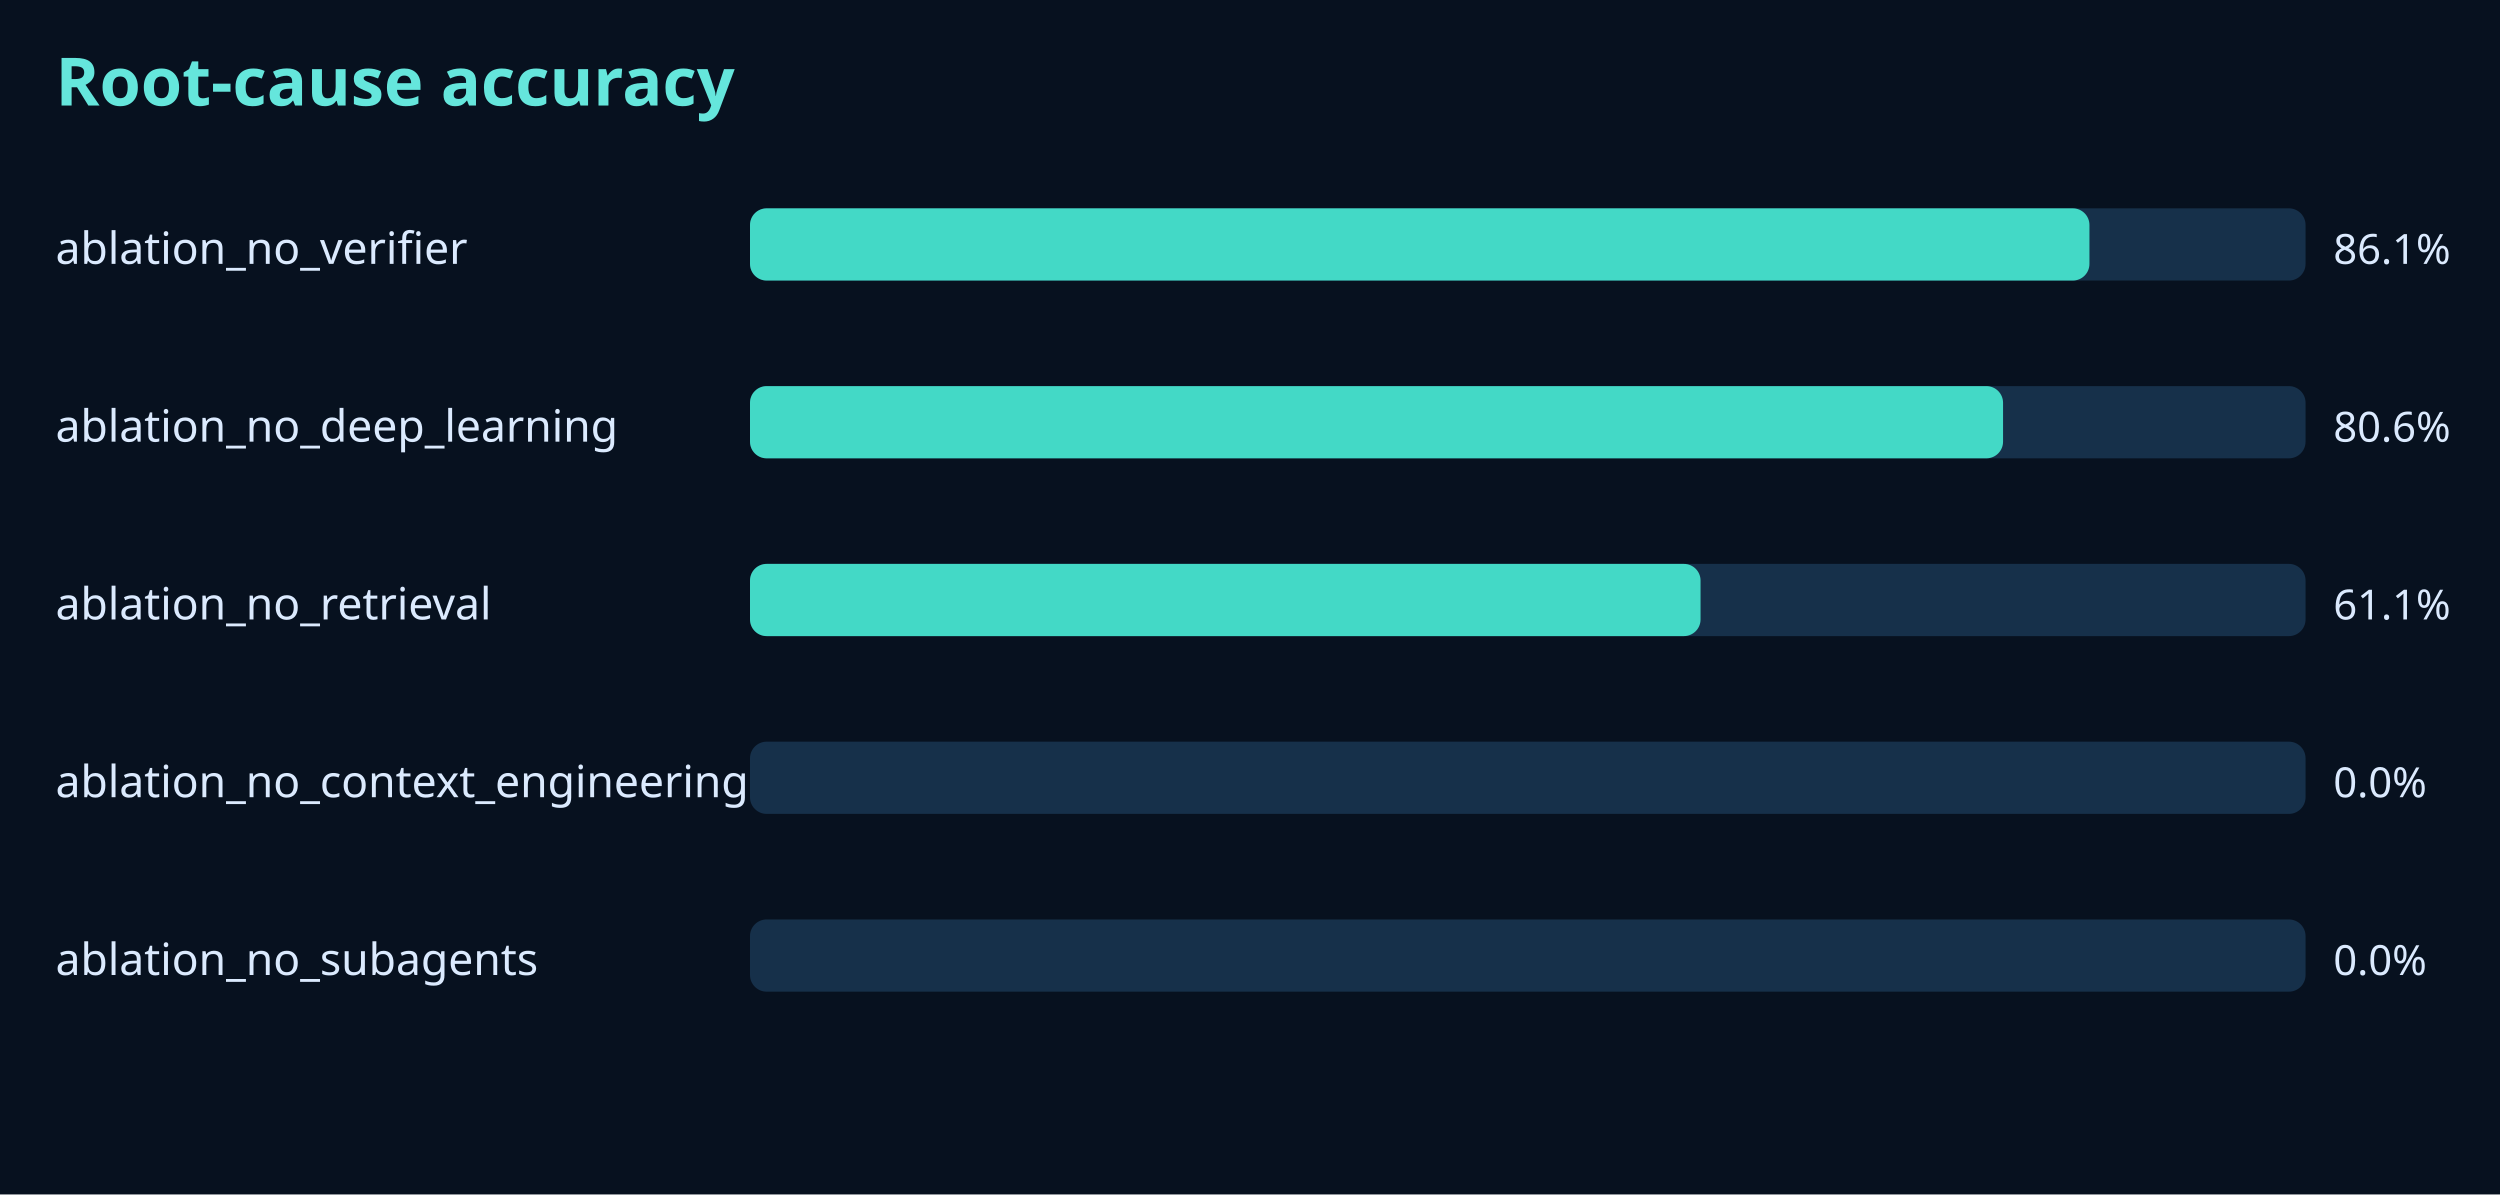
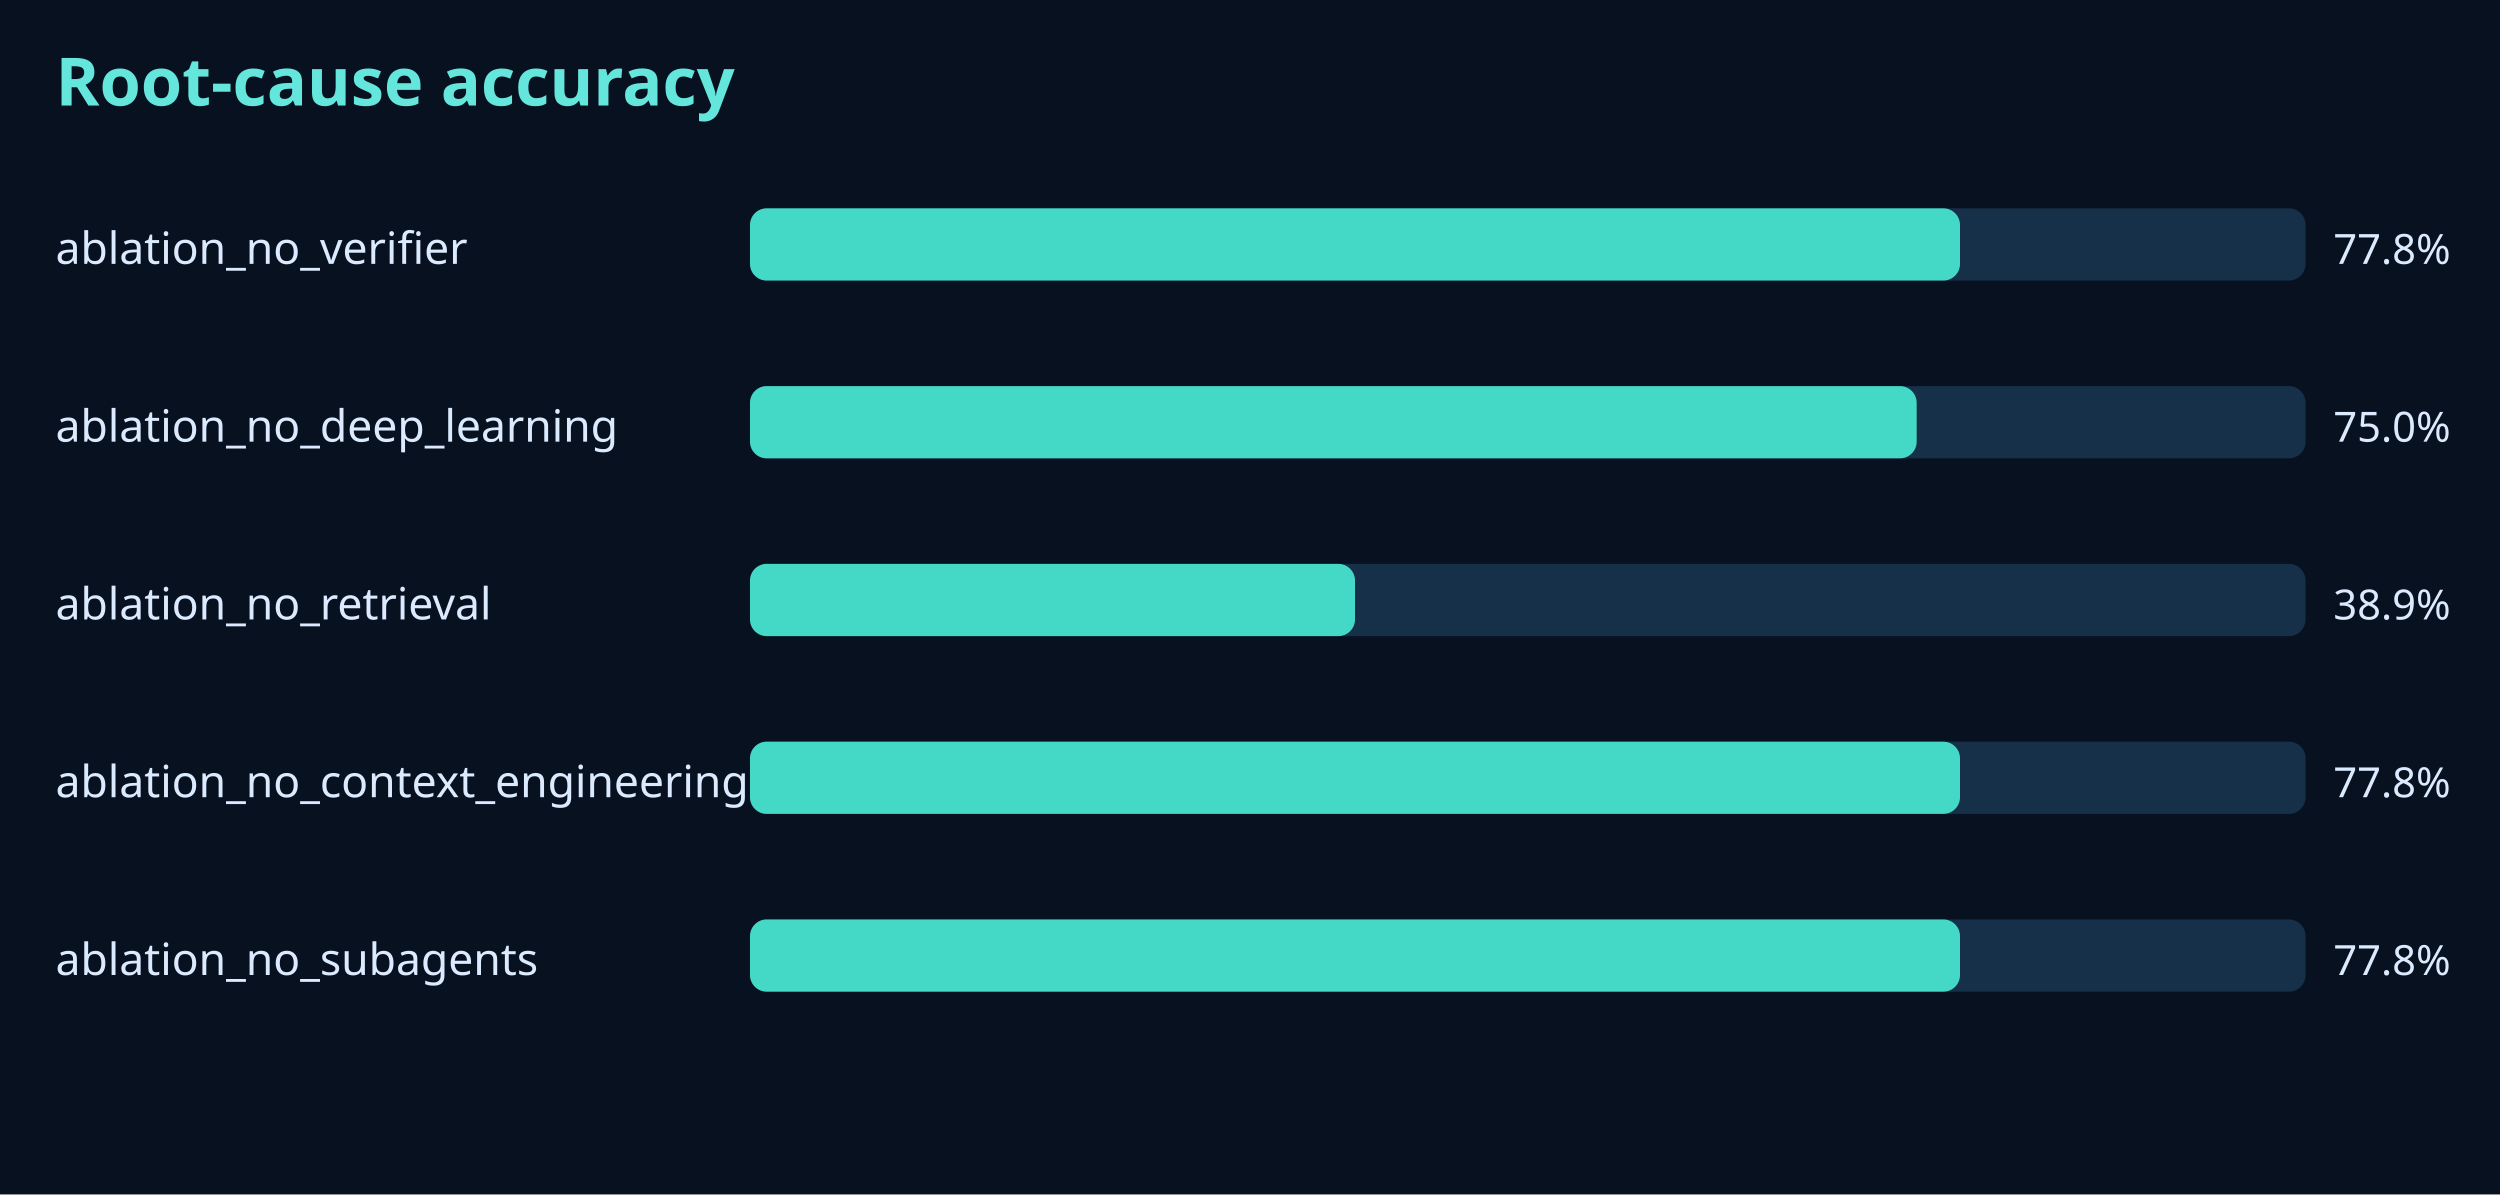
<svg xmlns="http://www.w3.org/2000/svg" width="900" height="430" viewBox="0 0 900 430">
  <rect width="100%" height="100%" fill="#07111f" />
  <text x="20" y="38" fill="#65e6dc" font-family="system-ui" font-size="24" font-weight="700">Root-cause accuracy</text>
  <g font-family="system-ui">
    <text x="20" y="95" fill="#dbeafe" font-size="16">ablation_no_verifier</text>
    <rect x="270" y="75" width="560" height="26" rx="6" fill="#16304a" />
-     <rect x="270" y="75" width="482.2" height="26" rx="6" fill="#43d9c6" />
-     <text x="840" y="95" fill="#dbeafe" font-size="15">86.1%</text>
+     <rect x="270" y="75" width="435.6" height="26" rx="6" fill="#43d9c6" />
+     <text x="840" y="95" fill="#dbeafe" font-size="15">77.8%</text>
    <text x="20" y="159" fill="#dbeafe" font-size="16">ablation_no_deep_learning</text>
    <rect x="270" y="139" width="560" height="26" rx="6" fill="#16304a" />
-     <rect x="270" y="139" width="451.1" height="26" rx="6" fill="#43d9c6" />
-     <text x="840" y="159" fill="#dbeafe" font-size="15">80.6%</text>
+     <rect x="270" y="139" width="420.0" height="26" rx="6" fill="#43d9c6" />
+     <text x="840" y="159" fill="#dbeafe" font-size="15">75.0%</text>
    <text x="20" y="223" fill="#dbeafe" font-size="16">ablation_no_retrieval</text>
    <rect x="270" y="203" width="560" height="26" rx="6" fill="#16304a" />
-     <rect x="270" y="203" width="342.2" height="26" rx="6" fill="#43d9c6" />
-     <text x="840" y="223" fill="#dbeafe" font-size="15">61.1%</text>
+     <rect x="270" y="203" width="217.8" height="26" rx="6" fill="#43d9c6" />
+     <text x="840" y="223" fill="#dbeafe" font-size="15">38.9%</text>
    <text x="20" y="287" fill="#dbeafe" font-size="16">ablation_no_context_engineering</text>
    <rect x="270" y="267" width="560" height="26" rx="6" fill="#16304a" />
-     <rect x="270" y="267" width="0.0" height="26" rx="6" fill="#43d9c6" />
-     <text x="840" y="287" fill="#dbeafe" font-size="15">0.0%</text>
+     <rect x="270" y="267" width="435.6" height="26" rx="6" fill="#43d9c6" />
+     <text x="840" y="287" fill="#dbeafe" font-size="15">77.8%</text>
    <text x="20" y="351" fill="#dbeafe" font-size="16">ablation_no_subagents</text>
    <rect x="270" y="331" width="560" height="26" rx="6" fill="#16304a" />
-     <rect x="270" y="331" width="0.0" height="26" rx="6" fill="#43d9c6" />
-     <text x="840" y="351" fill="#dbeafe" font-size="15">0.0%</text>
+     <rect x="270" y="331" width="435.6" height="26" rx="6" fill="#43d9c6" />
+     <text x="840" y="351" fill="#dbeafe" font-size="15">77.8%</text>
  </g>
</svg>
